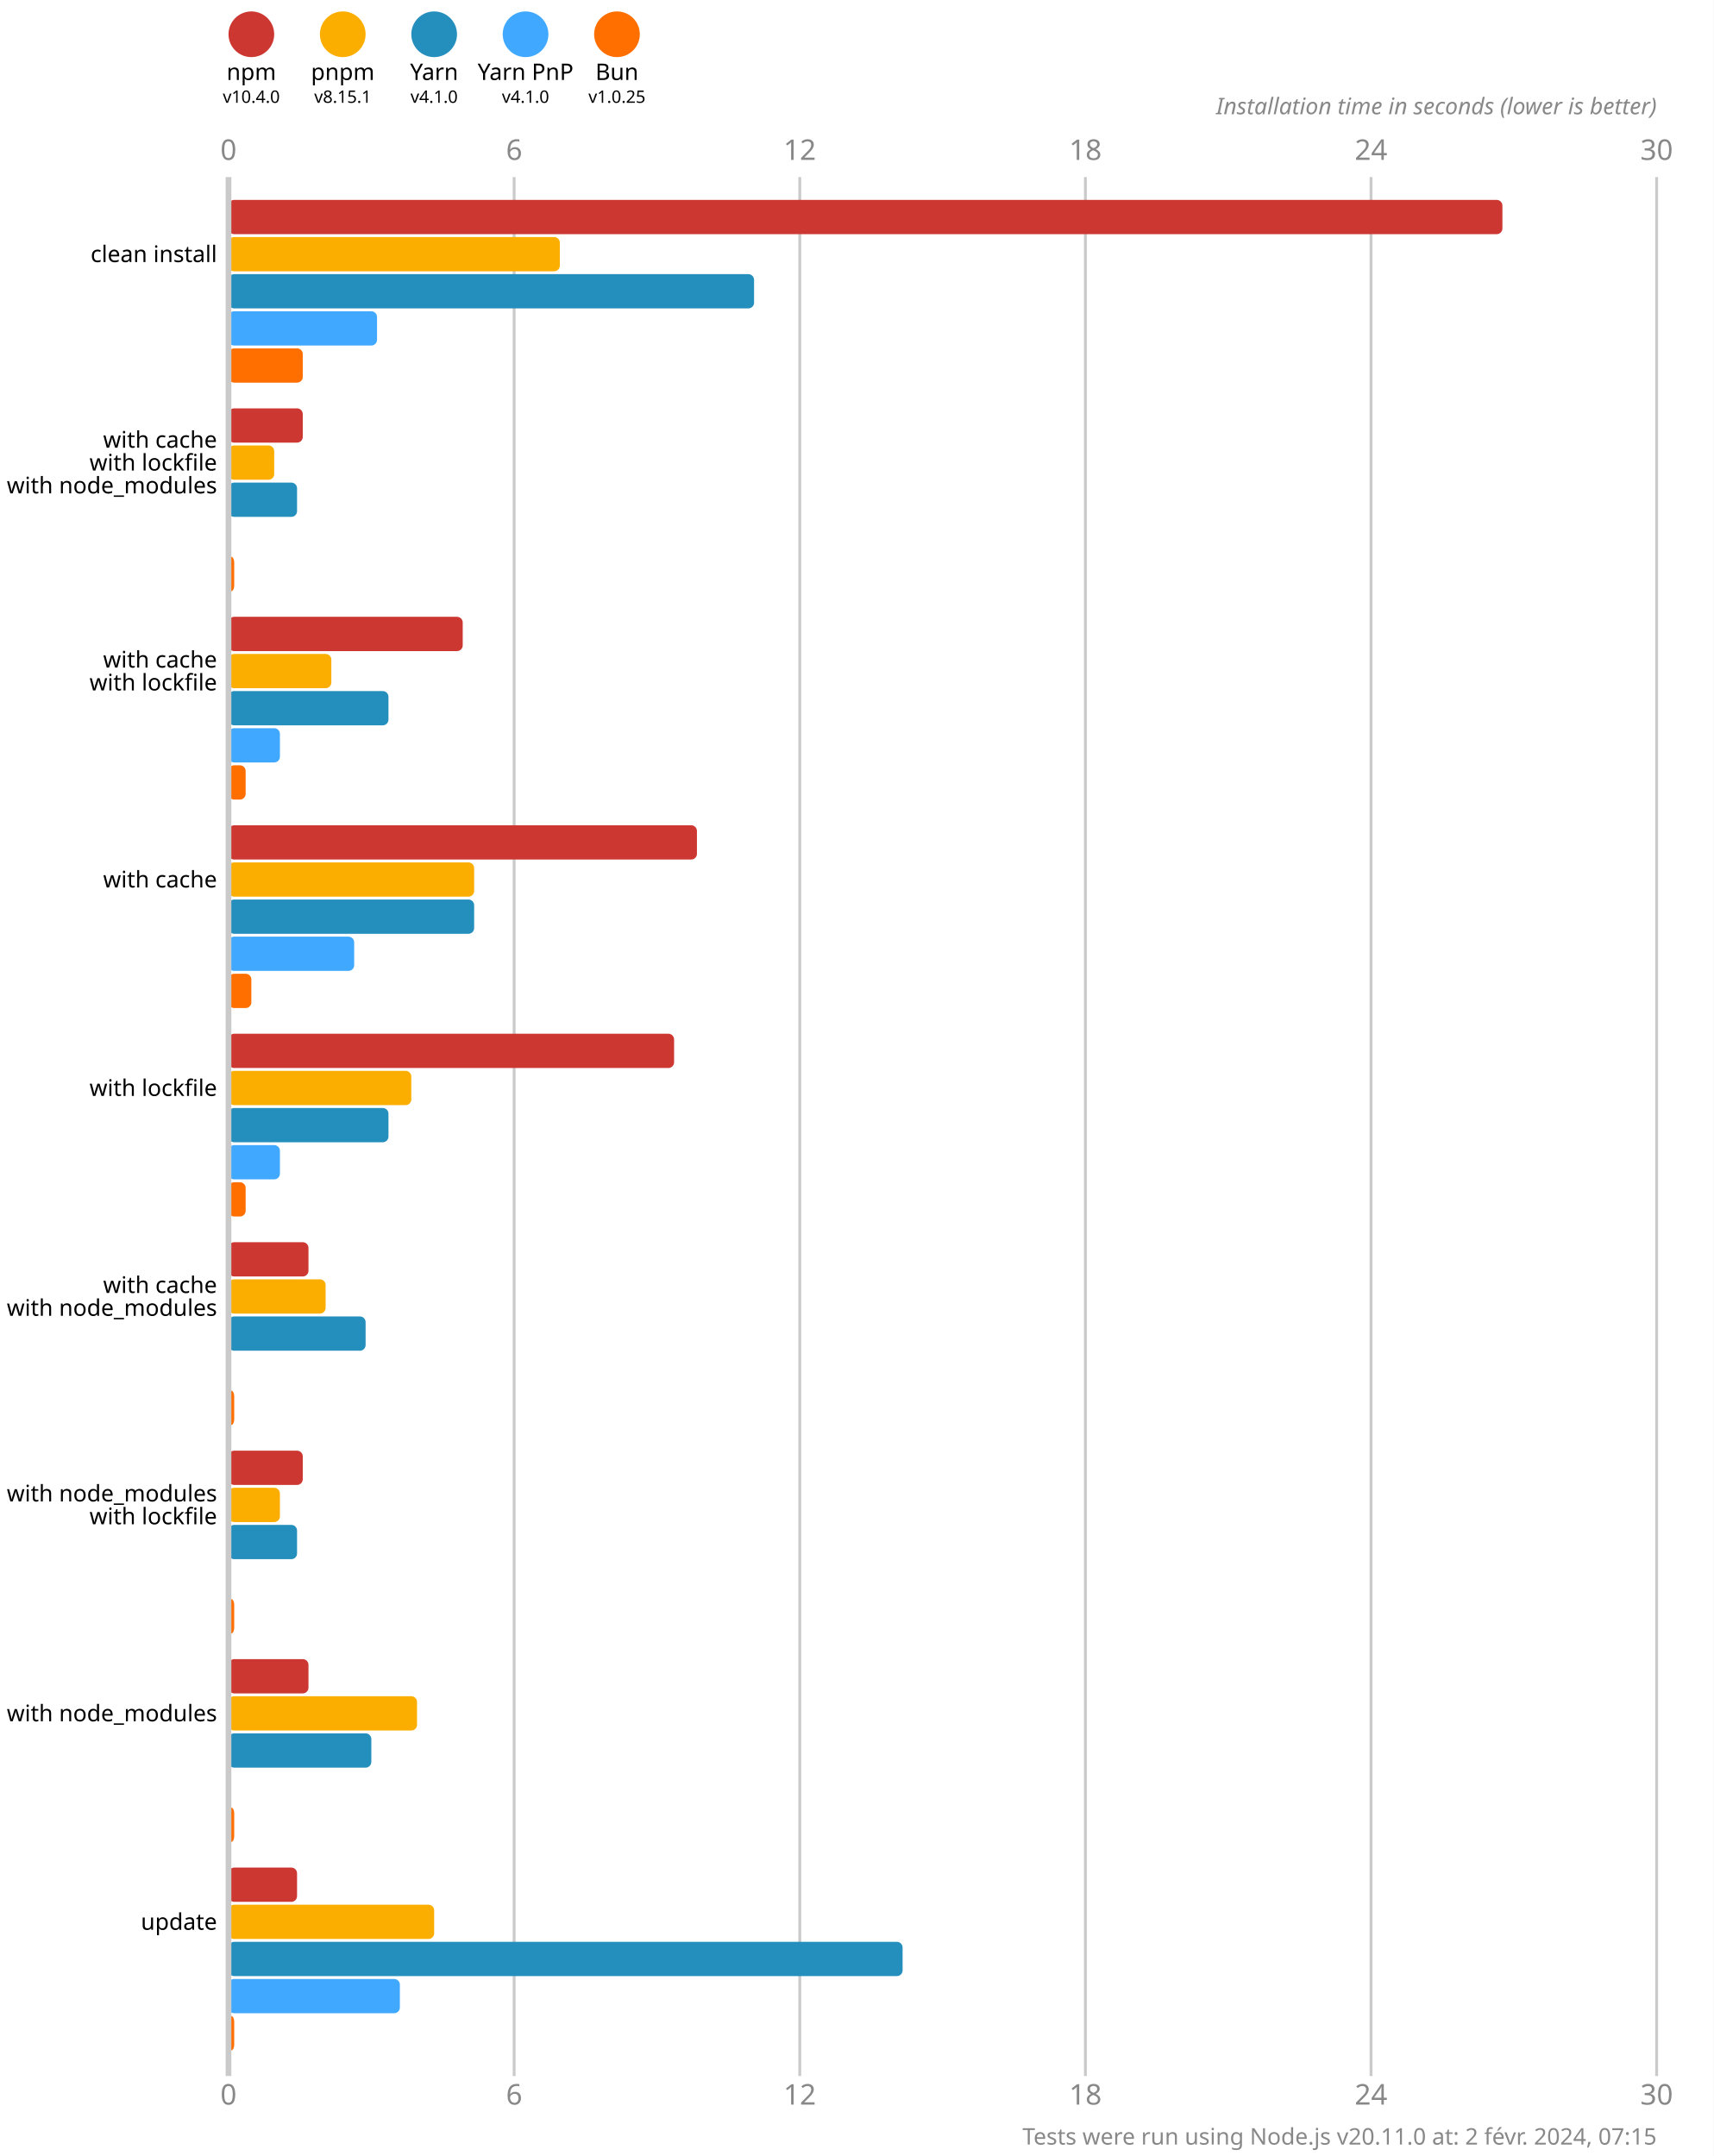
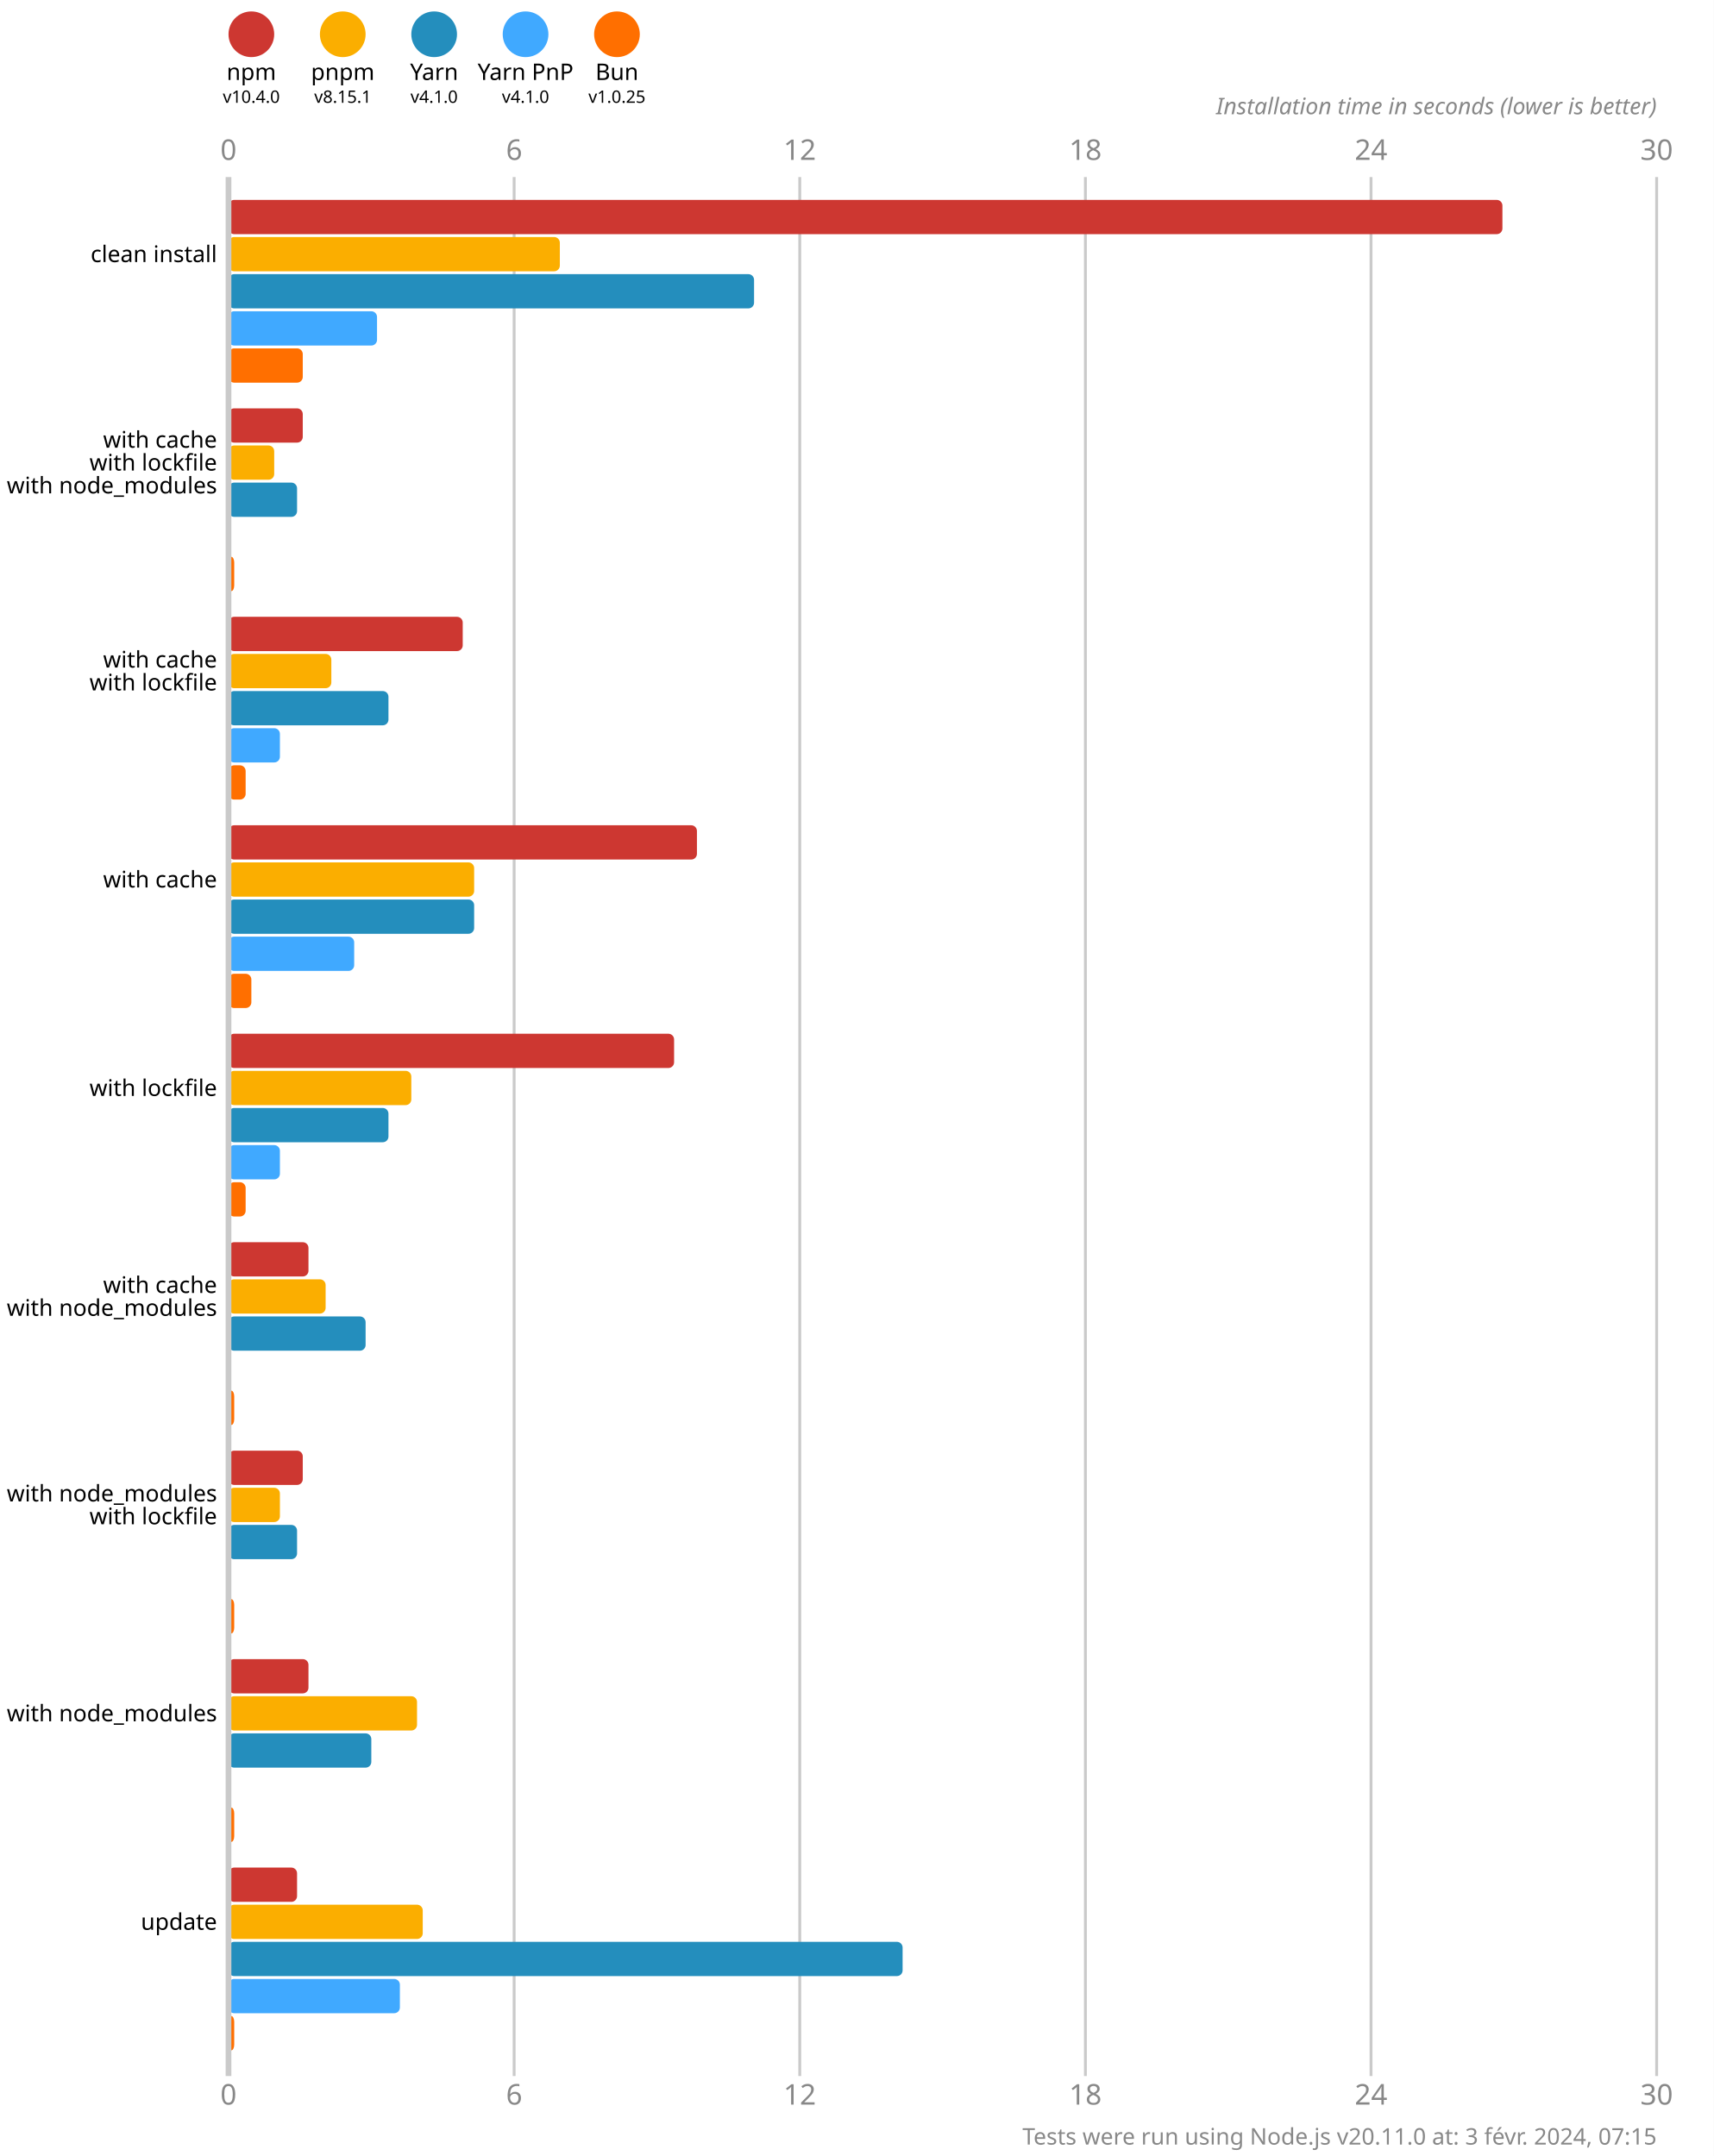
<svg xmlns="http://www.w3.org/2000/svg" version="1.1" viewBox="0 0 300 377.5">
  <style>
    .font { font-family: sans-serif; }
    .s3 { font-size: 3px; }
    .s4 { font-size: 4px; }
    .s5 { font-size: 5px; }
    .line { stroke: #cacaca; }
    .width { stroke-width: 0.5; }
    .text { fill: #888; }
  </style>
  <rect x="0" y="0" width="300" height="377.5" fill="#fff" />
  <circle cx="44" cy="6" r="4" fill="#cd3731" />
  <text x="44" y="14" class="font s4" text-anchor="middle">npm</text>
  <text x="44" y="18" class="font s3" text-anchor="middle">v10.4.0</text>
  <circle cx="60" cy="6" r="4" fill="#fbae00" />
  <text x="60" y="14" class="font s4" text-anchor="middle">pnpm</text>
  <text x="60" y="18" class="font s3" text-anchor="middle">v8.15.1</text>
  <circle cx="76" cy="6" r="4" fill="#248ebd" />
  <text x="76" y="14" class="font s4" text-anchor="middle">Yarn</text>
  <text x="76" y="18" class="font s3" text-anchor="middle">v4.1.0</text>
  <circle cx="92" cy="6" r="4" fill="#40a9ff" />
  <text x="92" y="14" class="font s4" text-anchor="middle">Yarn PnP</text>
  <text x="92" y="18" class="font s3" text-anchor="middle">v4.1.0</text>
  <circle cx="108" cy="6" r="4" fill="#ff6f00" />
  <text x="108" y="14" class="font s4" text-anchor="middle">Bun</text>
  <text x="108" y="18" class="font s3" text-anchor="middle">v1.0.25</text>
  <text x="40" y="28" class="font s5 text" text-anchor="middle">0</text>
  <text x="40" y="368.5" class="font s5 text" text-anchor="middle">0</text>
  <line x1="90" y1="31" x2="90" y2="363.5" class="line width" />
  <text x="90" y="28" class="font s5 text" text-anchor="middle">6</text>
  <text x="90" y="368.5" class="font s5 text" text-anchor="middle">6</text>
  <line x1="140" y1="31" x2="140" y2="363.5" class="line width" />
  <text x="140" y="28" class="font s5 text" text-anchor="middle">12</text>
  <text x="140" y="368.5" class="font s5 text" text-anchor="middle">12</text>
  <line x1="190" y1="31" x2="190" y2="363.5" class="line width" />
  <text x="190" y="28" class="font s5 text" text-anchor="middle">18</text>
  <text x="190" y="368.5" class="font s5 text" text-anchor="middle">18</text>
  <line x1="240" y1="31" x2="240" y2="363.5" class="line width" />
  <text x="240" y="28" class="font s5 text" text-anchor="middle">24</text>
  <text x="240" y="368.5" class="font s5 text" text-anchor="middle">24</text>
  <line x1="290" y1="31" x2="290" y2="363.5" class="line width" />
  <text x="290" y="28" class="font s5 text" text-anchor="middle">30</text>
  <text x="290" y="368.5" class="font s5 text" text-anchor="middle">30</text>
  <text x="290" y="20" class="font s4 text" font-style="italic" text-anchor="end">Installation time in seconds (lower is better)</text>
  <rect x="40" y="35" width="223" height="6" fill="#cd3731" rx="1" ry="1" />
  <rect x="40" y="41.5" width="58" height="6" fill="#fbae00" rx="1" ry="1" />
  <rect x="40" y="48" width="92" height="6" fill="#248ebd" rx="1" ry="1" />
  <rect x="40" y="54.5" width="26" height="6" fill="#40a9ff" rx="1" ry="1" />
  <rect x="40" y="61" width="13" height="6" fill="#ff6f00" rx="1" ry="1" />
  <rect x="40" y="71.5" width="13" height="6" fill="#cd3731" rx="1" ry="1" />
  <rect x="40" y="78" width="8" height="6" fill="#fbae00" rx="1" ry="1" />
  <rect x="40" y="84.5" width="12" height="6" fill="#248ebd" rx="1" ry="1" />
  <rect x="40" y="91" width="0" height="6" fill="#40a9ff" rx="1" ry="1" />
  <rect x="40" y="97.5" width="1" height="6" fill="#ff6f00" rx="1" ry="1" />
  <rect x="40" y="108" width="41" height="6" fill="#cd3731" rx="1" ry="1" />
  <rect x="40" y="114.5" width="18" height="6" fill="#fbae00" rx="1" ry="1" />
  <rect x="40" y="121" width="28" height="6" fill="#248ebd" rx="1" ry="1" />
  <rect x="40" y="127.5" width="9" height="6" fill="#40a9ff" rx="1" ry="1" />
  <rect x="40" y="134" width="3" height="6" fill="#ff6f00" rx="1" ry="1" />
  <rect x="40" y="144.5" width="82" height="6" fill="#cd3731" rx="1" ry="1" />
  <rect x="40" y="151" width="43" height="6" fill="#fbae00" rx="1" ry="1" />
  <rect x="40" y="157.5" width="43" height="6" fill="#248ebd" rx="1" ry="1" />
  <rect x="40" y="164" width="22" height="6" fill="#40a9ff" rx="1" ry="1" />
  <rect x="40" y="170.5" width="4" height="6" fill="#ff6f00" rx="1" ry="1" />
  <rect x="40" y="181" width="78" height="6" fill="#cd3731" rx="1" ry="1" />
  <rect x="40" y="187.5" width="32" height="6" fill="#fbae00" rx="1" ry="1" />
  <rect x="40" y="194" width="28" height="6" fill="#248ebd" rx="1" ry="1" />
  <rect x="40" y="200.5" width="9" height="6" fill="#40a9ff" rx="1" ry="1" />
  <rect x="40" y="207" width="3" height="6" fill="#ff6f00" rx="1" ry="1" />
  <rect x="40" y="217.5" width="14" height="6" fill="#cd3731" rx="1" ry="1" />
  <rect x="40" y="224" width="17" height="6" fill="#fbae00" rx="1" ry="1" />
  <rect x="40" y="230.5" width="24" height="6" fill="#248ebd" rx="1" ry="1" />
  <rect x="40" y="237" width="0" height="6" fill="#40a9ff" rx="1" ry="1" />
  <rect x="40" y="243.5" width="1" height="6" fill="#ff6f00" rx="1" ry="1" />
  <rect x="40" y="254" width="13" height="6" fill="#cd3731" rx="1" ry="1" />
  <rect x="40" y="260.5" width="9" height="6" fill="#fbae00" rx="1" ry="1" />
  <rect x="40" y="267" width="12" height="6" fill="#248ebd" rx="1" ry="1" />
  <rect x="40" y="273.5" width="0" height="6" fill="#40a9ff" rx="1" ry="1" />
  <rect x="40" y="280" width="1" height="6" fill="#ff6f00" rx="1" ry="1" />
  <rect x="40" y="290.5" width="14" height="6" fill="#cd3731" rx="1" ry="1" />
  <rect x="40" y="297" width="33" height="6" fill="#fbae00" rx="1" ry="1" />
  <rect x="40" y="303.5" width="25" height="6" fill="#248ebd" rx="1" ry="1" />
  <rect x="40" y="310" width="0" height="6" fill="#40a9ff" rx="1" ry="1" />
  <rect x="40" y="316.5" width="1" height="6" fill="#ff6f00" rx="1" ry="1" />
  <rect x="40" y="327" width="12" height="6" fill="#cd3731" rx="1" ry="1" />
-   <rect x="40" y="333.5" width="36" height="6" fill="#fbae00" rx="1" ry="1" />
+   <rect x="40" y="333.5" width="34" height="6" fill="#fbae00" rx="1" ry="1" />
  <rect x="40" y="340" width="118" height="6" fill="#248ebd" rx="1" ry="1" />
  <rect x="40" y="346.5" width="30" height="6" fill="#40a9ff" rx="1" ry="1" />
  <rect x="40" y="353" width="1" height="6" fill="#ff6f00" rx="1" ry="1" />
  <line x1="40" y1="31" x2="40" y2="363.5" class="line" />
  <text x="38" y="44.5" class="font s4" dominant-baseline="middle" text-anchor="end">clean install</text>
  <text x="38" y="77" class="font s4" dominant-baseline="middle" text-anchor="end">with cache</text>
  <text x="38" y="81" class="font s4" dominant-baseline="middle" text-anchor="end">with lockfile</text>
  <text x="38" y="85" class="font s4" dominant-baseline="middle" text-anchor="end">with node_modules</text>
  <text x="38" y="115.5" class="font s4" dominant-baseline="middle" text-anchor="end">with cache</text>
  <text x="38" y="119.5" class="font s4" dominant-baseline="middle" text-anchor="end">with lockfile</text>
  <text x="38" y="154" class="font s4" dominant-baseline="middle" text-anchor="end">with cache</text>
  <text x="38" y="190.5" class="font s4" dominant-baseline="middle" text-anchor="end">with lockfile</text>
  <text x="38" y="225" class="font s4" dominant-baseline="middle" text-anchor="end">with cache</text>
  <text x="38" y="229" class="font s4" dominant-baseline="middle" text-anchor="end">with node_modules</text>
  <text x="38" y="261.5" class="font s4" dominant-baseline="middle" text-anchor="end">with node_modules</text>
  <text x="38" y="265.5" class="font s4" dominant-baseline="middle" text-anchor="end">with lockfile</text>
  <text x="38" y="300" class="font s4" dominant-baseline="middle" text-anchor="end">with node_modules</text>
  <text x="38" y="336.5" class="font s4" dominant-baseline="middle" text-anchor="end">update</text>
-   <text x="290" y="375.5" class="font s4 text" text-anchor="end">Tests were run using Node.js v20.11.0 at: 2 févr. 2024, 07:15</text>
+   <text x="290" y="375.5" class="font s4 text" text-anchor="end">Tests were run using Node.js v20.11.0 at: 3 févr. 2024, 07:15</text>
</svg>
